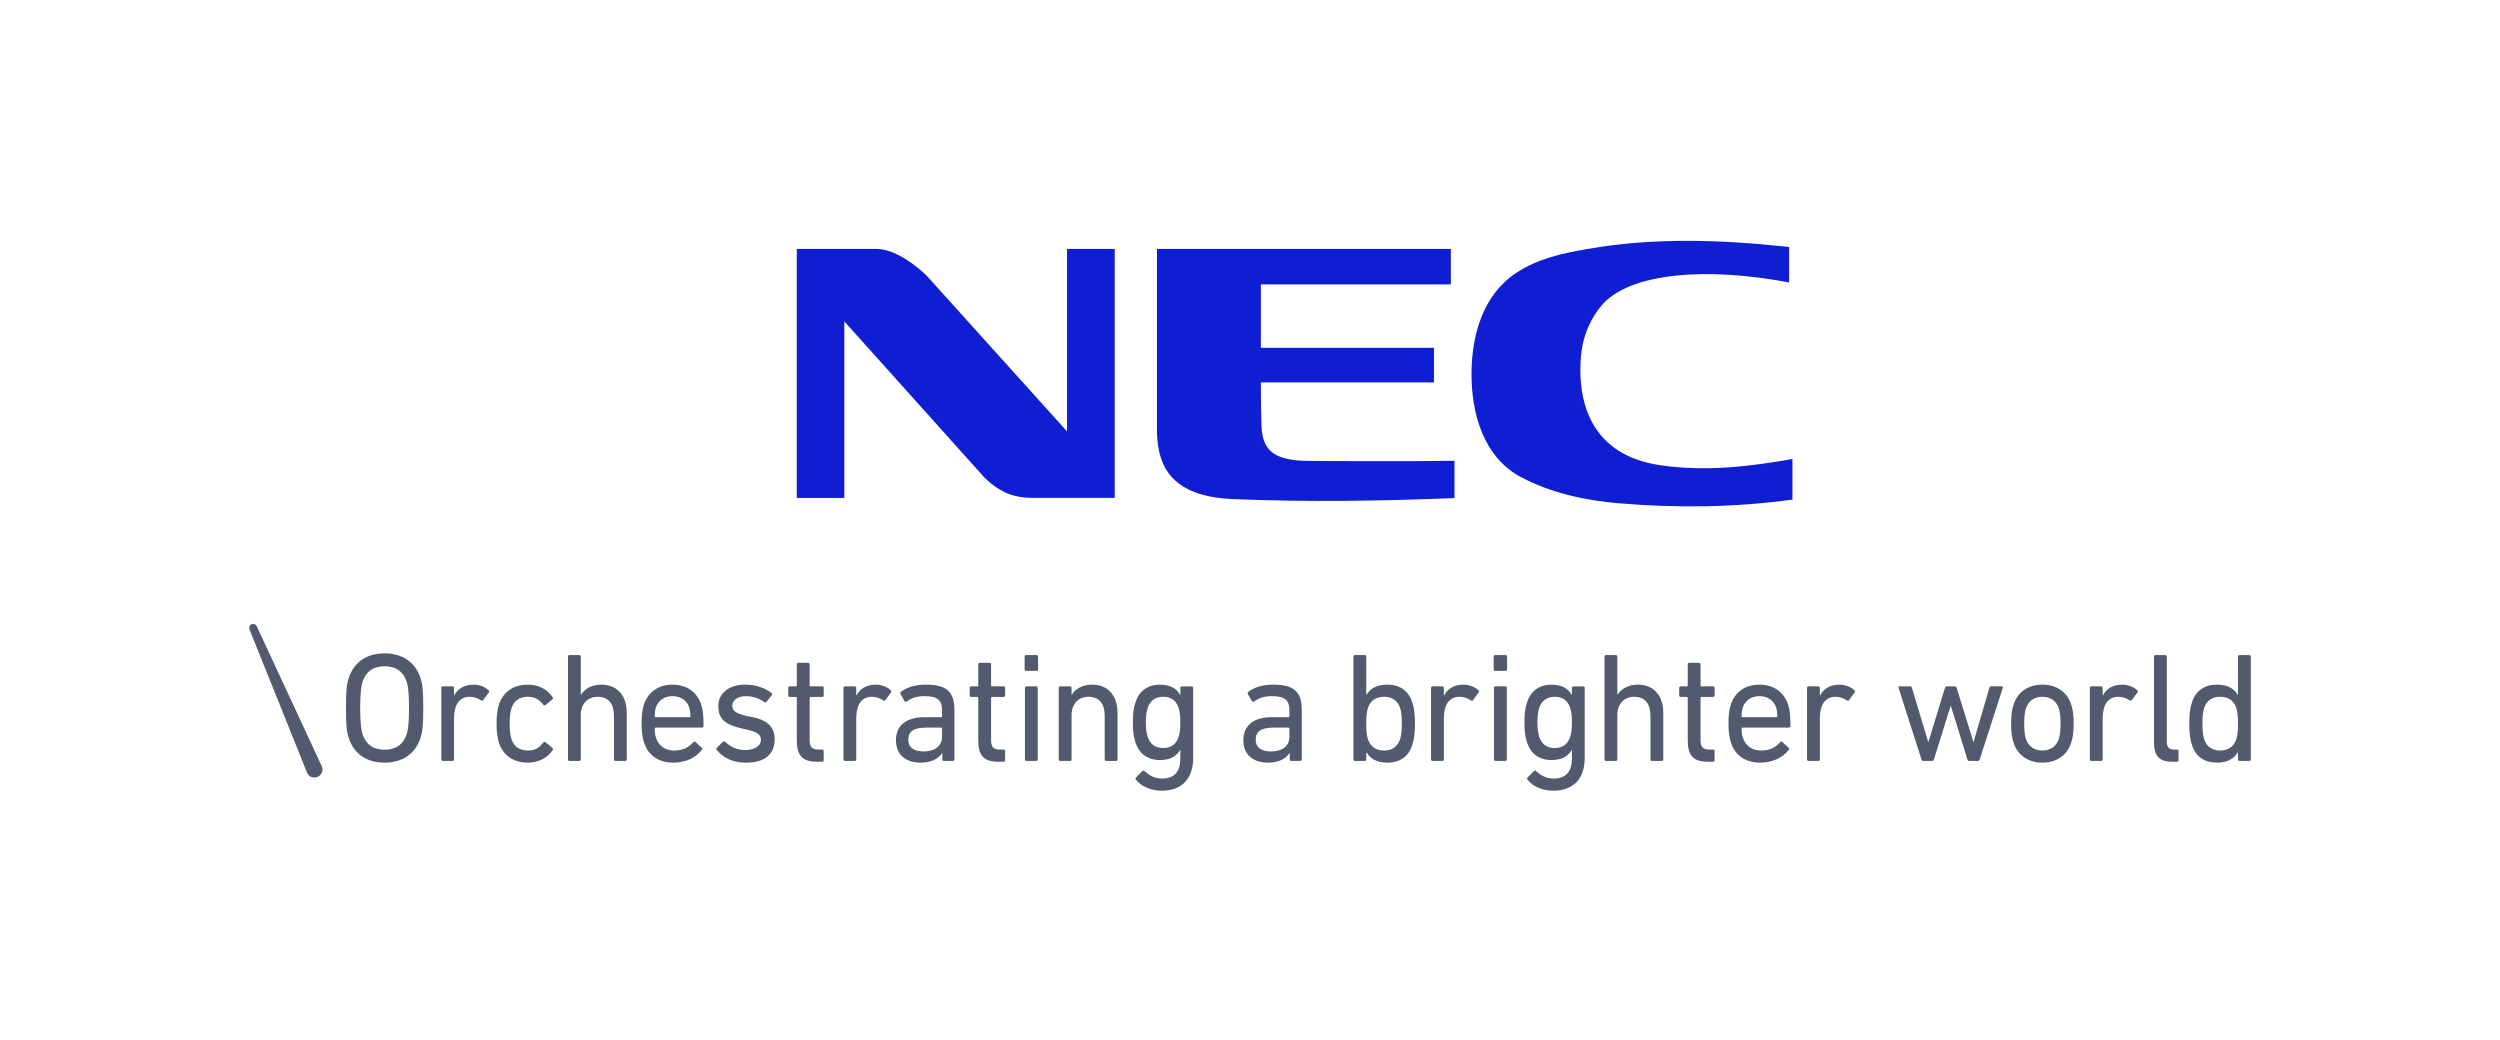
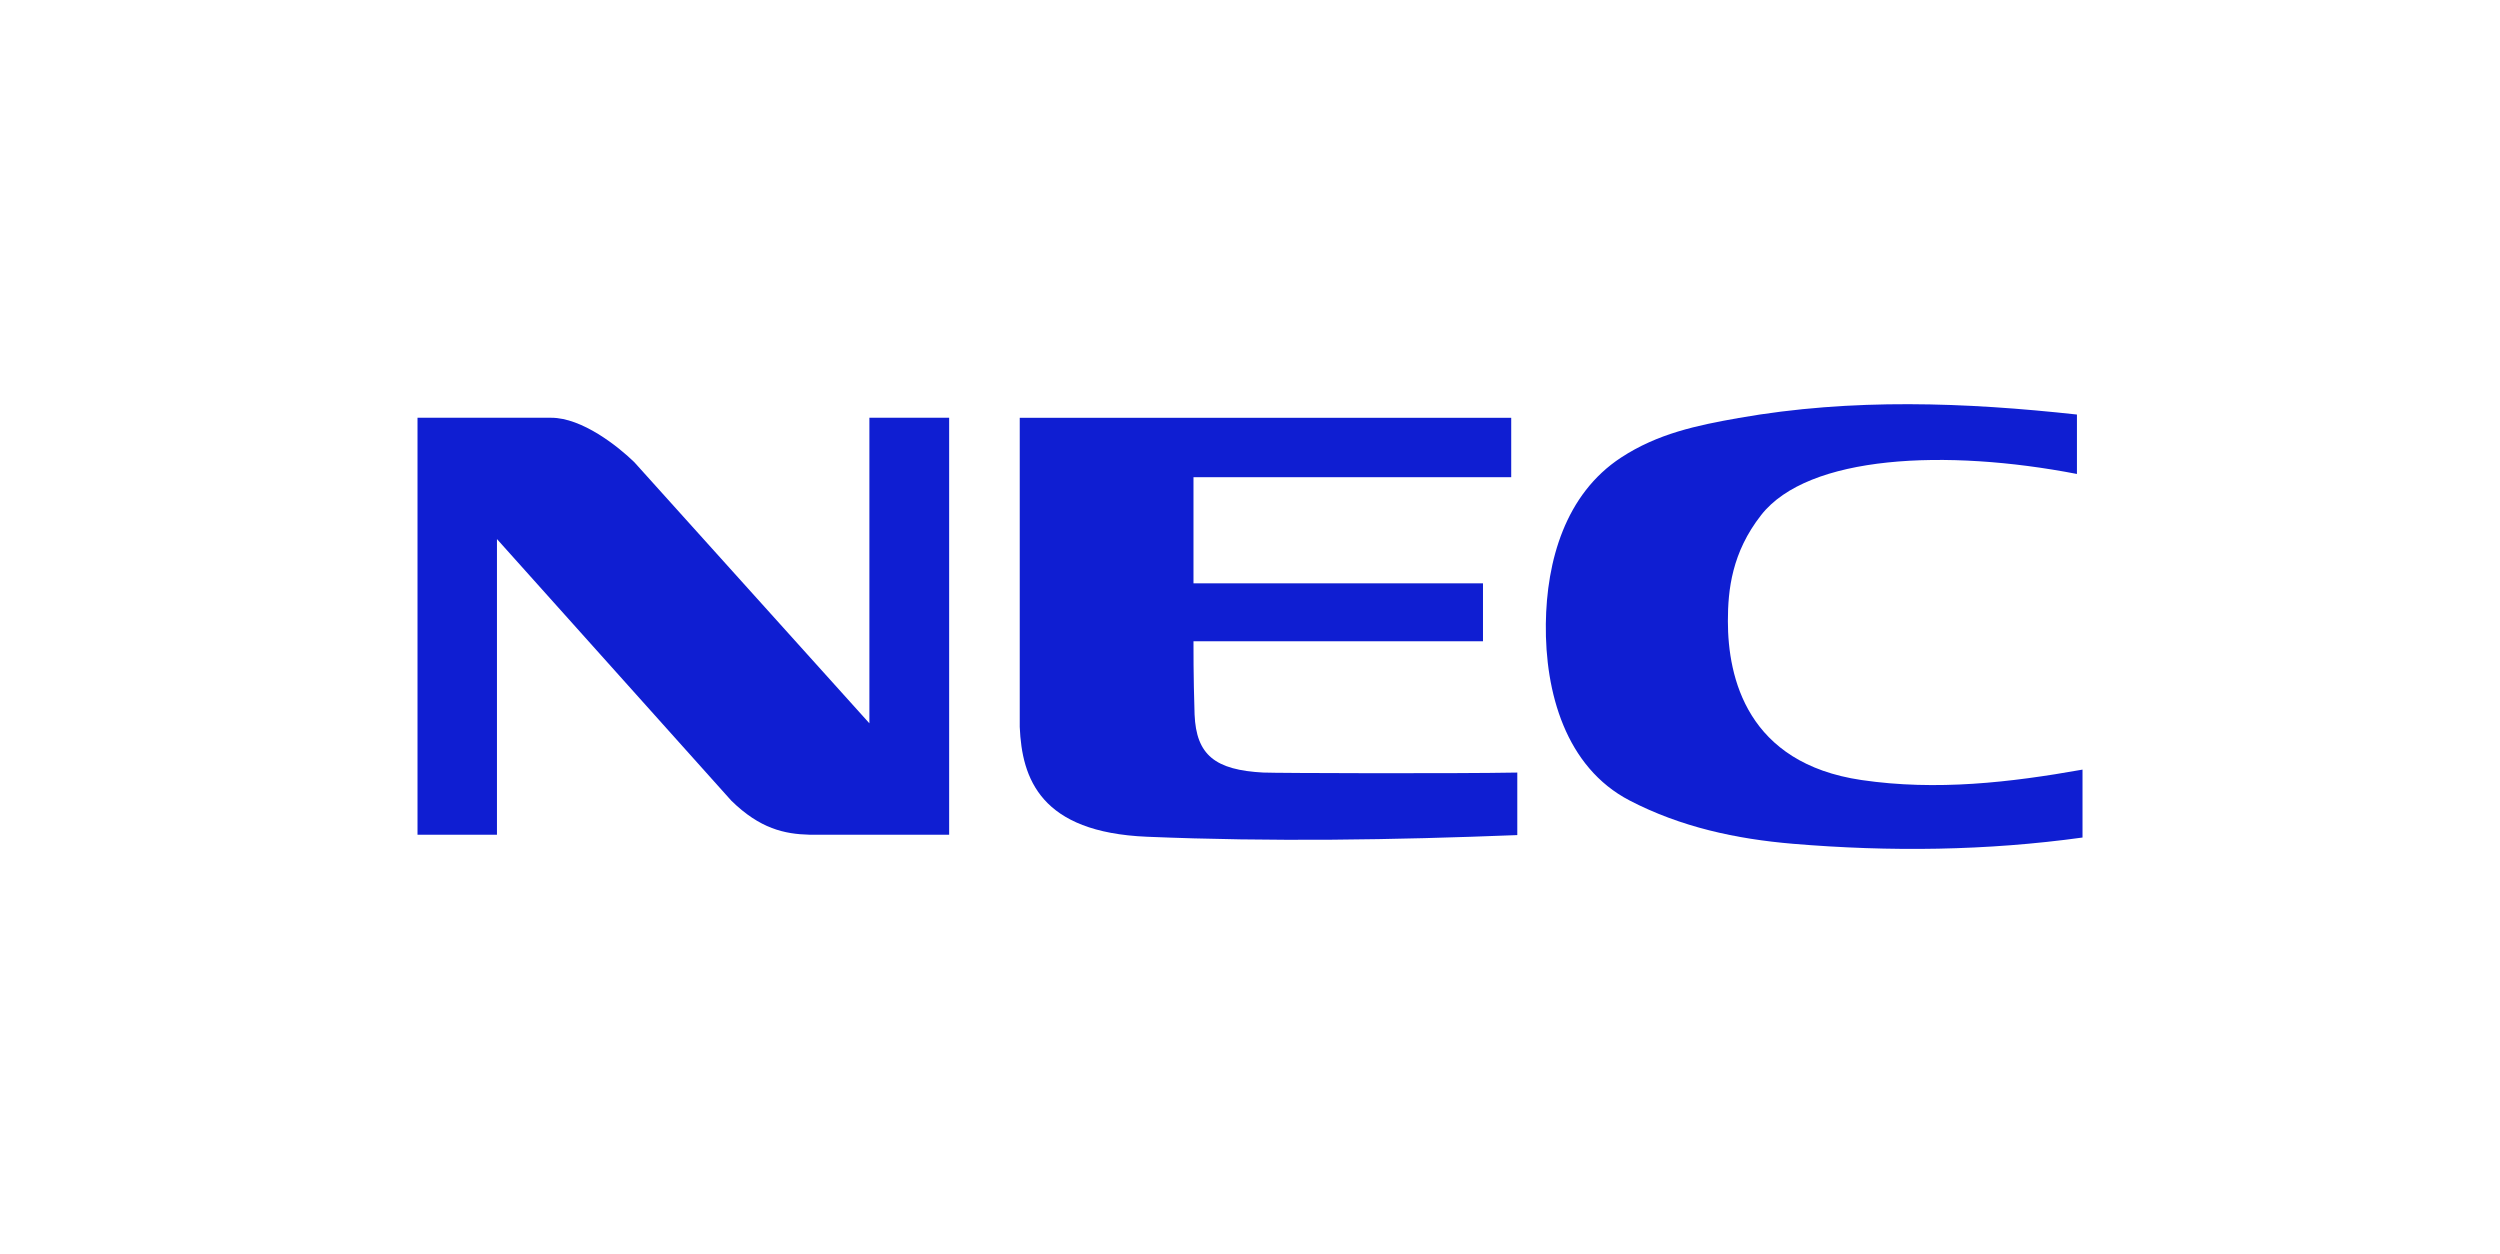
- <svg xmlns="http://www.w3.org/2000/svg" id="logos" viewBox="0 0 1438 598">
+ <svg xmlns="http://www.w3.org/2000/svg" id="logos" viewBox="0 0 798 400">
  <defs>
    <style>
      .cls-1 {
        fill: none;
      }

-       .cls-1, .cls-2, .cls-3 {
+       .cls-1, .cls-2 {
        stroke-width: 0px;
      }

      .cls-2 {
        fill: #0f1ed2;
      }
- 
-       .cls-3 {
-         fill: #535a6e;
-       }
    </style>
  </defs>
  <g>
-     <g>
-       <path class="cls-2" d="M458.33,143.2h46.02c10.56,0,22.97,9.82,28.57,15.27l80.84,89.67v-104.94h27.43v143.19h-48.08c-8.54-.22-17.01-2.07-26.83-11.67l-80.63-89.86v101.54h-27.33v-143.2Z" />
-       <path class="cls-2" d="M1031.01,287.36c-32.93,4.54-66.14,4.95-99.56,2.15-19.55-1.64-38.62-5.74-56.21-14.87-22.08-11.46-29.1-37.26-28.82-60.66.24-21.61,6.69-44.56,25.87-57.11,12.62-8.25,26.08-11.06,40.47-13.6,39.1-6.89,78.15-5.35,116.34-1.19v20.4c-45-8.69-92.46-6.53-108.63,14.13-10.05,12.83-11.44,25.63-11.44,36.41,0,19.42,6.58,48.81,45.98,54.58,25.77,3.78,51.16.82,76-3.59v23.33Z" />
-       <path class="cls-2" d="M749.4,265.04c3.92.2,65.94.4,87.22,0v21.47c-42.9,1.68-84.12,2.35-127.34.57-36.72-1.52-43.05-20-43.79-37.74v-106.14h169.04v20.4h-109.28v36.46h99.57v19.89h-99.57c-.05,10.77.28,22.96.37,25.15.59,13.9,7.02,19.08,23.78,19.94Z" />
-     </g>
-     <g>
-       <path class="cls-3" d="M185.14,440.84l-37.48-80.66c-.52-1.12-1.83-1.62-2.96-1.13h0c-1.13.49-1.66,1.79-1.21,2.93l33.14,82.5c.97,2.38,3.71,3.36,6,2.38h.06c2.32-1.05,3.48-3.76,2.44-6.02Z" />
-       <path class="cls-3" d="M200.58,424.44c-1.14-3.49-1.58-7.16-1.58-17.2s.44-13.7,1.58-17.2c3.07-9.4,10.6-14.24,20.61-14.24s17.62,4.84,20.69,14.24c1.14,3.49,1.58,7.17,1.58,17.2s-.44,13.7-1.58,17.2c-3.07,9.4-10.6,14.24-20.69,14.24s-17.53-4.84-20.61-14.24ZM233.96,422.2c.7-2.24,1.32-6.18,1.32-14.96s-.61-12.72-1.32-14.96c-1.84-5.82-6.1-9.05-12.77-9.05s-10.84,3.22-12.69,9.05c-.7,2.24-1.32,6.18-1.32,14.96s.61,12.72,1.32,14.96c1.84,5.82,6.1,9.05,12.69,9.05s10.93-3.22,12.77-9.05Z" />
-       <path class="cls-3" d="M254.66,437.7c-.53,0-.88-.36-.81-.9v-41.11c-.07-.54.28-.9.81-.9h5.62c.53,0,.88.36.88.9v4.39h.09c1.84-3.67,5.53-6.27,11.15-6.27,3.34,0,6.5,1.25,8.6,3.22.44.45.53.81.18,1.25l-3.25,4.39c-.35.45-.79.54-1.23.18-1.93-1.25-4.04-2.06-6.5-2.06-6.41,0-9.04,5.11-9.04,12.54v23.47c0,.54-.35.9-.88.9h-5.62Z" />
-       <path class="cls-3" d="M286.94,405.36c2.37-7.43,8.51-11.55,16.59-11.55,6.41,0,11.32,2.78,14.4,7.25.26.45.26.81-.26,1.25l-3.86,3.23c-.44.36-.88.36-1.23-.09-2.46-3.14-4.83-4.66-9.04-4.66-4.57,0-7.99,2.24-9.39,6.72-.7,2.24-.97,4.93-.97,8.69s.26,6.54.97,8.78c1.4,4.48,4.83,6.72,9.39,6.72,4.21,0,6.58-1.52,9.04-4.66.35-.45.79-.45,1.23-.09l3.86,3.22c.53.45.53.81.26,1.25-3.07,4.48-7.99,7.26-14.4,7.26-8.08,0-14.22-4.12-16.59-11.55-.79-2.6-1.32-6.09-1.32-10.93s.53-8.24,1.32-10.84Z" />
-       <path class="cls-3" d="M354.01,437.7c-.53,0-.88-.36-.88-.9v-25.08c0-6.9-3.07-10.93-9.39-10.93-5.71,0-9.66,4.12-9.66,10.48v25.53c0,.54-.35.9-.88.9h-5.62c-.53,0-.88-.36-.88-.9v-59.11c0-.54.35-.9.88-.9h5.62c.53,0,.88.36.88.9v21.94h.09c2.02-3.31,6.06-5.82,11.76-5.82,9.13,0,14.57,6.36,14.57,16.12v26.87c0,.54-.35.9-.88.9h-5.62Z" />
-       <path class="cls-3" d="M742.73,437.7c-.53,0-.88-.36-.88-.9v-3.76h-.09c-1.93,3.22-6.06,5.64-12.47,5.64-7.99,0-14.13-4.21-14.13-12.9s6.15-13.26,16.42-13.26h9.57c.35,0,.53-.18.53-.54v-3.14c0-5.91-2.28-8.42-10.1-8.42-4.74,0-7.73,1.25-10.18,3.05-.44.36-.97.36-1.23-.09l-2.37-4.12c-.26-.54-.17-.9.18-1.25,3.16-2.51,8.08-4.21,14.31-4.21,11.94,0,16.5,4.03,16.5,14.6v28.39c0,.54-.35.9-.88.9h-5.18ZM741.68,423.81v-4.75c0-.36-.18-.54-.53-.54h-8.43c-7.29,0-10.45,2.15-10.45,6.99,0,4.39,3.16,6.72,8.78,6.72,6.58,0,10.62-3.13,10.62-8.42Z" />
-       <path class="cls-3" d="M779.38,437.7c-.53,0-.88-.36-.88-.9v-59.11c0-.54.35-.9.88-.9h5.62c.53,0,.88.36.88.9v22.03h.09c2.02-3.4,5.62-5.91,11.94-5.91,7.29,0,12.38,3.49,14.48,10.3,1.14,3.4,1.49,6.81,1.49,12.09s-.35,8.78-1.49,12.18c-2.11,6.81-7.2,10.3-14.48,10.3-6.32,0-9.92-2.6-11.94-6h-.09v4.12c0,.54-.35.9-.88.9h-5.62ZM805.36,425.16c.7-2.24.97-5.02.97-8.96s-.26-6.63-.97-8.96c-1.4-4.21-4.56-6.45-9.22-6.45s-7.9,2.15-9.3,6.45c-.7,2.15-.97,4.66-.97,8.96s.26,6.9.97,8.96c1.4,4.3,4.65,6.54,9.3,6.54s7.81-2.33,9.22-6.54Z" />
-       <path class="cls-3" d="M824.02,437.7c-.53,0-.88-.36-.88-.9v-41.11c0-.54.35-.9.88-.9h5.62c.53,0,.88.36.88.9v4.39h.09c1.84-3.67,5.53-6.27,11.15-6.27,3.34,0,6.5,1.25,8.6,3.22.44.45.53.81.17,1.25l-3.25,4.39c-.35.45-.79.54-1.23.18-1.93-1.25-4.04-2.06-6.5-2.06-6.41,0-9.04,5.11-9.04,12.54v23.47c0,.54-.35.9-.88.9h-5.62Z" />
-       <path class="cls-3" d="M860.04,385.9c-.53,0-.88-.36-.88-.89v-7.31c0-.54.35-.9.88-.9h5.97c.53,0,.88.36.88.9v7.31c0,.54-.35.89-.88.89h-5.97ZM860.21,437.7c-.53,0-.88-.36-.88-.9v-41.11c0-.54.35-.9.88-.9h5.62c.53,0,.88.36.88.9v41.11c0,.54-.35.9-.88.9h-5.62Z" />
-       <path class="cls-3" d="M878.61,448.45c-.35-.45-.35-.81.09-1.25l3.6-3.67c.44-.45.88-.45,1.32,0,2.9,2.69,5.88,4.3,9.92,4.3,6.93,0,10.62-3.67,10.62-11.55v-5.01h-.09c-1.93,3.58-5.53,5.91-11.67,5.91-7.11,0-12.03-3.67-14.13-10.39-1.05-3.22-1.4-6.36-1.4-11.29s.35-8.06,1.4-11.28c2.11-6.72,7.02-10.39,14.13-10.39,6.14,0,9.74,2.33,11.67,5.91h.09v-4.03c0-.54.35-.9.88-.9h5.62c.53,0,.88.36.88.9v40.13c0,12.18-6.5,18.99-18.35,18.99-5.88,0-11.76-2.6-14.57-6.36ZM903.19,423.81c.7-2.15.97-4.66.97-8.33s-.26-6.09-.97-8.33c-1.49-4.39-4.56-6.36-8.95-6.36s-7.46,2.24-8.87,6.36c-.7,2.24-1.05,4.84-1.05,8.33s.35,6.18,1.05,8.33c1.4,4.21,4.3,6.45,8.87,6.45s7.46-2.06,8.95-6.45Z" />
-       <path class="cls-3" d="M950.22,437.7c-.53,0-.88-.36-.88-.9v-25.08c0-6.9-3.07-10.93-9.39-10.93-5.71,0-9.66,4.12-9.66,10.48v25.53c0,.54-.35.9-.88.9h-5.62c-.53,0-.88-.36-.88-.9v-59.11c0-.54.35-.9.88-.9h5.62c.53,0,.88.36.88.9v21.94h.09c2.02-3.31,6.06-5.82,11.76-5.82,9.13,0,14.57,6.36,14.57,16.12v26.87c0,.54-.35.9-.88.9h-5.62Z" />
-       <path class="cls-3" d="M982.11,438.14c-8.16,0-11.32-3.76-11.32-12.18v-24.54c0-.36-.18-.54-.53-.54h-3.51c-.53,0-.88-.36-.88-.9v-4.3c0-.54.35-.9.88-.9h3.51c.35,0,.53-.18.53-.54v-12.09c0-.54.35-.9.88-.9h5.62c.53,0,.88.36.88.9v12.09c0,.36.18.54.53.54h6.67c.53,0,.88.36.88.9v4.3c0,.54-.35.9-.88.9h-6.67c-.35,0-.53.18-.53.54v24.27c0,4.3,1.58,5.46,5.35,5.46h1.84c.53,0,.88.36.88.9v5.19c0,.54-.35.9-.88.9h-3.25Z" />
-       <path class="cls-3" d="M995.62,427.04c-.88-2.78-1.4-5.91-1.4-10.84s.44-8.24,1.32-10.84c2.37-7.43,8.52-11.55,16.5-11.55s14.13,4.21,16.5,11.55c.88,2.78,1.32,5.73,1.32,12.27,0,.54-.35.9-.97.9h-26.6c-.35,0-.53.18-.53.54,0,2.33.26,3.76.7,5.2,1.67,4.93,5.44,7.43,10.62,7.43s8.51-2.06,10.8-4.75c.44-.45.88-.54,1.32-.18l3.6,3.31c.44.36.44.81.09,1.25-3.34,4.3-9.04,7.34-16.42,7.34-8.52,0-14.57-4.21-16.85-11.64ZM1021.78,412.53c.35,0,.53-.18.53-.54,0-1.97-.18-3.49-.62-4.84-1.4-4.3-4.92-6.72-9.66-6.72s-8.25,2.42-9.66,6.72c-.44,1.34-.62,2.87-.62,4.84,0,.36.18.54.53.54h19.49Z" />
-       <path class="cls-3" d="M1040.29,437.7c-.53,0-.88-.36-.88-.9v-41.11c0-.54.35-.9.88-.9h5.62c.53,0,.88.36.88.9v4.39h.09c1.84-3.67,5.53-6.27,11.15-6.27,3.34,0,6.5,1.25,8.6,3.22.44.45.53.81.18,1.25l-3.25,4.39c-.35.45-.79.54-1.23.18-1.93-1.25-4.04-2.06-6.5-2.06-6.41,0-9.04,5.11-9.04,12.54v23.47c0,.54-.35.9-.88.9h-5.62Z" />
-       <path class="cls-3" d="M1132.69,437.7c-.53,0-.88-.36-1.05-.9l-9.48-30.72h-.18l-9.57,30.72c-.17.54-.53.9-1.05.9h-5.09c-.53,0-.88-.36-1.05-.9l-13.17-41.11c-.18-.54.09-.9.61-.9h5.97c.61,0,.88.18,1.14.9l9.3,30.99h.18l9.48-30.99c.17-.63.53-.9,1.05-.9h4.57c.53,0,.97.27,1.14.9l9.57,30.99h.17l9.04-30.99c.17-.72.53-.9,1.14-.9h5.97c.53,0,.79.36.61.9l-13.26,41.11c-.18.54-.44.9-1.05.9h-5Z" />
-       <path class="cls-3" d="M1158.19,427.13c-.97-2.96-1.4-5.91-1.4-10.93s.44-7.88,1.4-10.84c2.28-7.34,8.43-11.55,16.59-11.55s14.31,4.21,16.59,11.55c.97,2.96,1.4,5.91,1.4,10.84s-.44,7.97-1.4,10.93c-2.28,7.25-8.43,11.55-16.59,11.55s-14.31-4.3-16.59-11.55ZM1184.26,424.98c.7-2.33.97-4.66.97-8.78s-.26-6.36-.97-8.69c-1.4-4.3-4.83-6.72-9.48-6.72s-8.08,2.42-9.48,6.72c-.7,2.33-.97,4.57-.97,8.69s.26,6.45.97,8.78c1.4,4.3,4.83,6.72,9.48,6.72s8.08-2.42,9.48-6.72Z" />
-       <path class="cls-3" d="M1202.96,437.7c-.53,0-.88-.36-.88-.9v-41.11c0-.54.35-.9.88-.9h5.62c.53,0,.88.36.88.9v4.39h.09c1.84-3.67,5.53-6.27,11.15-6.27,3.34,0,6.5,1.25,8.6,3.22.44.45.53.81.18,1.25l-3.25,4.39c-.35.45-.79.54-1.23.18-1.93-1.25-4.04-2.06-6.5-2.06-6.41,0-9.04,5.11-9.04,12.54v23.47c0,.54-.35.9-.88.9h-5.62Z" />
-       <path class="cls-3" d="M1249.24,438.14c-7.37,0-10.27-3.58-10.27-11.29v-49.17c0-.54.35-.9.88-.9h5.62c.53,0,.88.36.88.9v48.72c0,3.58,1.32,4.75,4.21,4.75h1.67c.53,0,.88.36.88.9v5.19c0,.54-.35.9-.88.9h-2.98Z" />
-       <path class="cls-3" d="M1288.17,437.7c-.53,0-.88-.36-.88-.9v-4.12h-.09c-2.02,3.4-5.62,6-11.94,6-7.29,0-12.38-3.49-14.48-10.3-1.14-3.4-1.49-6.81-1.49-12.18s.35-8.69,1.49-12.09c2.11-6.81,7.2-10.3,14.48-10.3,6.32,0,9.92,2.51,11.94,5.91h.09v-22.03c0-.54.35-.9.88-.9h5.62c.53,0,.88.36.88.9v59.11c0,.54-.35.9-.88.9h-5.62ZM1286.33,425.16c.7-2.06.97-4.66.97-8.96s-.26-6.81-.97-8.96c-1.4-4.3-4.65-6.45-9.3-6.45s-7.81,2.24-9.22,6.45c-.7,2.33-.97,5.11-.97,8.96s.26,6.72.97,8.96c1.4,4.21,4.56,6.54,9.22,6.54s7.9-2.24,9.3-6.54Z" />
-       <path class="cls-3" d="M370.44,427.04c-.88-2.78-1.4-5.91-1.4-10.84s.44-8.24,1.32-10.84c2.37-7.43,8.51-11.55,16.5-11.55s14.13,4.21,16.5,11.55c.88,2.78,1.32,5.73,1.32,12.27,0,.54-.35.9-.97.9h-26.6c-.35,0-.53.18-.53.54,0,2.33.26,3.76.7,5.2,1.67,4.93,5.44,7.43,10.62,7.43s8.51-2.06,10.8-4.75c.44-.45.88-.54,1.32-.18l3.6,3.31c.44.36.44.81.09,1.25-3.34,4.3-9.04,7.34-16.42,7.34-8.51,0-14.57-4.21-16.85-11.64ZM396.6,412.53c.35,0,.53-.18.53-.54,0-1.97-.18-3.49-.61-4.84-1.4-4.3-4.92-6.72-9.66-6.72s-8.25,2.42-9.66,6.72c-.44,1.34-.61,2.87-.61,4.84,0,.36.17.54.53.54h19.49Z" />
-       <path class="cls-3" d="M469.65,438.14c-8.16,0-11.32-3.76-11.32-12.18v-24.54c0-.36-.18-.54-.53-.54h-3.51c-.53,0-.88-.36-.88-.9v-4.3c0-.54.35-.9.88-.9h3.51c.35,0,.53-.18.53-.54v-12.09c0-.54.35-.9.88-.9h5.62c.53,0,.88.36.88.9v12.09c0,.36.18.54.53.54h6.67c.53,0,.88.36.88.9v4.3c0,.54-.35.9-.88.9h-6.67c-.35,0-.53.18-.53.54v24.27c0,4.3,1.58,5.46,5.35,5.46h1.84c.53,0,.88.36.88.9v5.19c0,.54-.35.9-.88.9h-3.25Z" />
-       <path class="cls-3" d="M486.02,437.7c-.53,0-.88-.36-.88-.9v-41.11c0-.54.35-.9.88-.9h5.62c.53,0,.88.36.88.9v4.39h.09c1.84-3.67,5.53-6.27,11.15-6.27,3.34,0,6.5,1.25,8.6,3.22.44.45.53.81.17,1.25l-3.25,4.39c-.35.45-.79.54-1.23.18-1.93-1.25-4.04-2.06-6.5-2.06-6.41,0-9.04,5.11-9.04,12.54v23.47c0,.54-.35.9-.88.9h-5.62Z" />
-       <path class="cls-3" d="M542.92,437.7c-.53,0-.88-.36-.88-.9v-3.76h-.09c-1.93,3.22-6.06,5.64-12.47,5.64-7.99,0-14.13-4.21-14.13-12.9s6.15-13.26,16.42-13.26h9.57c.35,0,.53-.18.53-.54v-3.14c0-5.91-2.28-8.42-10.09-8.42-4.74,0-7.73,1.25-10.18,3.05-.44.36-.97.36-1.23-.09l-2.37-4.12c-.26-.54-.18-.9.17-1.25,3.16-2.51,8.08-4.21,14.31-4.21,11.94,0,16.5,4.03,16.5,14.6v28.39c0,.54-.35.9-.88.9h-5.18ZM541.87,423.81v-4.75c0-.36-.17-.54-.53-.54h-8.43c-7.29,0-10.45,2.15-10.45,6.99,0,4.39,3.16,6.72,8.78,6.72,6.58,0,10.62-3.13,10.62-8.42Z" />
-       <path class="cls-3" d="M574.01,438.14c-8.16,0-11.32-3.76-11.32-12.18v-24.54c0-.36-.18-.54-.53-.54h-3.51c-.53,0-.88-.36-.88-.9v-4.3c0-.54.35-.9.88-.9h3.51c.35,0,.53-.18.53-.54v-12.09c0-.54.35-.9.88-.9h5.62c.53,0,.88.36.88.9v12.09c0,.36.18.54.53.54h6.67c.53,0,.88.36.88.9v4.3c0,.54-.35.9-.88.9h-6.67c-.35,0-.53.18-.53.54v24.27c0,4.3,1.58,5.46,5.35,5.46h1.84c.53,0,.88.36.88.9v5.19c0,.54-.35.9-.88.9h-3.25Z" />
-       <path class="cls-3" d="M590.24,385.9c-.53,0-.88-.36-.88-.89v-7.31c0-.54.35-.9.88-.9h5.97c.53,0,.88.36.88.9v7.31c0,.54-.35.89-.88.89h-5.97ZM590.42,437.7c-.53,0-.88-.36-.88-.9v-41.11c0-.54.35-.9.88-.9h5.62c.53,0,.88.36.88.9v41.11c0,.54-.35.9-.88.9h-5.62Z" />
-       <path class="cls-3" d="M636.3,437.7c-.53,0-.88-.36-.88-.9v-25.08c0-6.9-3.07-10.93-9.39-10.93-5.71,0-9.66,4.12-9.66,10.48v25.53c0,.54-.35.9-.88.9h-5.62c-.53,0-.88-.36-.88-.9v-41.11c0-.54.35-.9.88-.9h5.62c.53,0,.88.36.88.9v3.94h.09c2.02-3.31,6.06-5.82,11.76-5.82,9.13,0,14.57,6.36,14.57,16.12v26.87c0,.54-.35.9-.88.9h-5.62Z" />
-       <path class="cls-3" d="M653.38,448.45c-.35-.45-.35-.81.09-1.25l3.6-3.67c.44-.45.88-.45,1.32,0,2.9,2.69,5.88,4.3,9.92,4.3,6.93,0,10.62-3.67,10.62-11.55v-5.01h-.09c-1.93,3.58-5.53,5.91-11.67,5.91-7.11,0-12.03-3.67-14.13-10.39-1.05-3.22-1.4-6.36-1.4-11.29s.35-8.06,1.4-11.28c2.11-6.72,7.02-10.39,14.13-10.39,6.14,0,9.74,2.33,11.67,5.91h.09v-4.03c0-.54.35-.9.88-.9h5.62c.53,0,.88.36.88.9v40.13c0,12.18-6.5,18.99-18.35,18.99-5.88,0-11.76-2.6-14.57-6.36ZM677.96,423.81c.7-2.15.97-4.66.97-8.33s-.26-6.09-.97-8.33c-1.49-4.39-4.56-6.36-8.95-6.36s-7.46,2.24-8.87,6.36c-.7,2.24-1.05,4.84-1.05,8.33s.35,6.18,1.05,8.33c1.4,4.21,4.3,6.45,8.87,6.45s7.46-2.06,8.95-6.45Z" />
-       <path class="cls-3" d="M412.32,431.44c-.3-.41-.35-.91-.02-1.25l3.45-3.45c.35-.36,1.01-.39,1.35-.07,3.93,3.83,8.37,4.76,11.38,4.78,5.12.02,9.18-2.12,9.19-5.91.01-3.01-1.69-4.57-9.66-6.24-11.06-2.32-14.86-5.66-14.83-13.34.02-6.96,5.75-12.19,15.67-12.16,6.15.02,11.41,2.1,14.91,4.8.44.27.44.81.17,1.25l-3,3.84c-.35.45-.79.45-1.23.18-2.71-1.8-5.76-3.42-10.82-3.44-3.64-.01-7.63,1.84-7.65,5.37-.01,3.56,2.86,5.06,11.38,6.66,9.55,1.8,13,6.4,12.98,12.73-.03,8.2-5.03,13.53-16.66,13.49-7.73-.03-12.95-2.89-16.62-7.24Z" />
-     </g>
+     <path class="cls-2" d="M133.26,133.35h42.71c9.8,0,21.32,9.12,26.51,14.19l75.03,83.34v-97.53h25.46v133.09h-44.62c-7.93-.2-15.78-1.92-24.9-10.85l-74.82-83.52v94.37h-25.36v-133.09Z" />
+     <path class="cls-2" d="M664.74,267.34c-30.56,4.22-61.38,4.6-92.4,2-18.14-1.52-35.84-5.34-52.16-13.82-20.49-10.65-27.01-34.63-26.75-56.38.23-20.09,6.21-41.42,24.01-53.08,11.71-7.67,24.2-10.28,37.55-12.64,36.28-6.4,72.52-4.97,107.97-1.1v18.97c-41.76-8.08-85.81-6.07-100.81,13.13-9.33,11.92-10.61,23.82-10.61,33.84,0,18.05,6.11,45.37,42.67,50.73,23.92,3.51,47.48.77,70.53-3.33v21.68Z" />
+     <path class="cls-2" d="M403.38,246.6c3.64.19,61.2.37,80.94,0v19.96c-39.82,1.56-78.07,2.19-118.18.53-34.07-1.41-39.95-18.59-40.64-35.07v-98.66h156.88v18.96h-101.42v33.89h92.41v18.49h-92.41c-.04,10.01.26,21.34.35,23.38.54,12.92,6.52,17.73,22.07,18.53Z" />
  </g>
-   <rect class="cls-1" width="1438" height="598" />
+   <rect class="cls-1" width="798" height="400" />
</svg>
